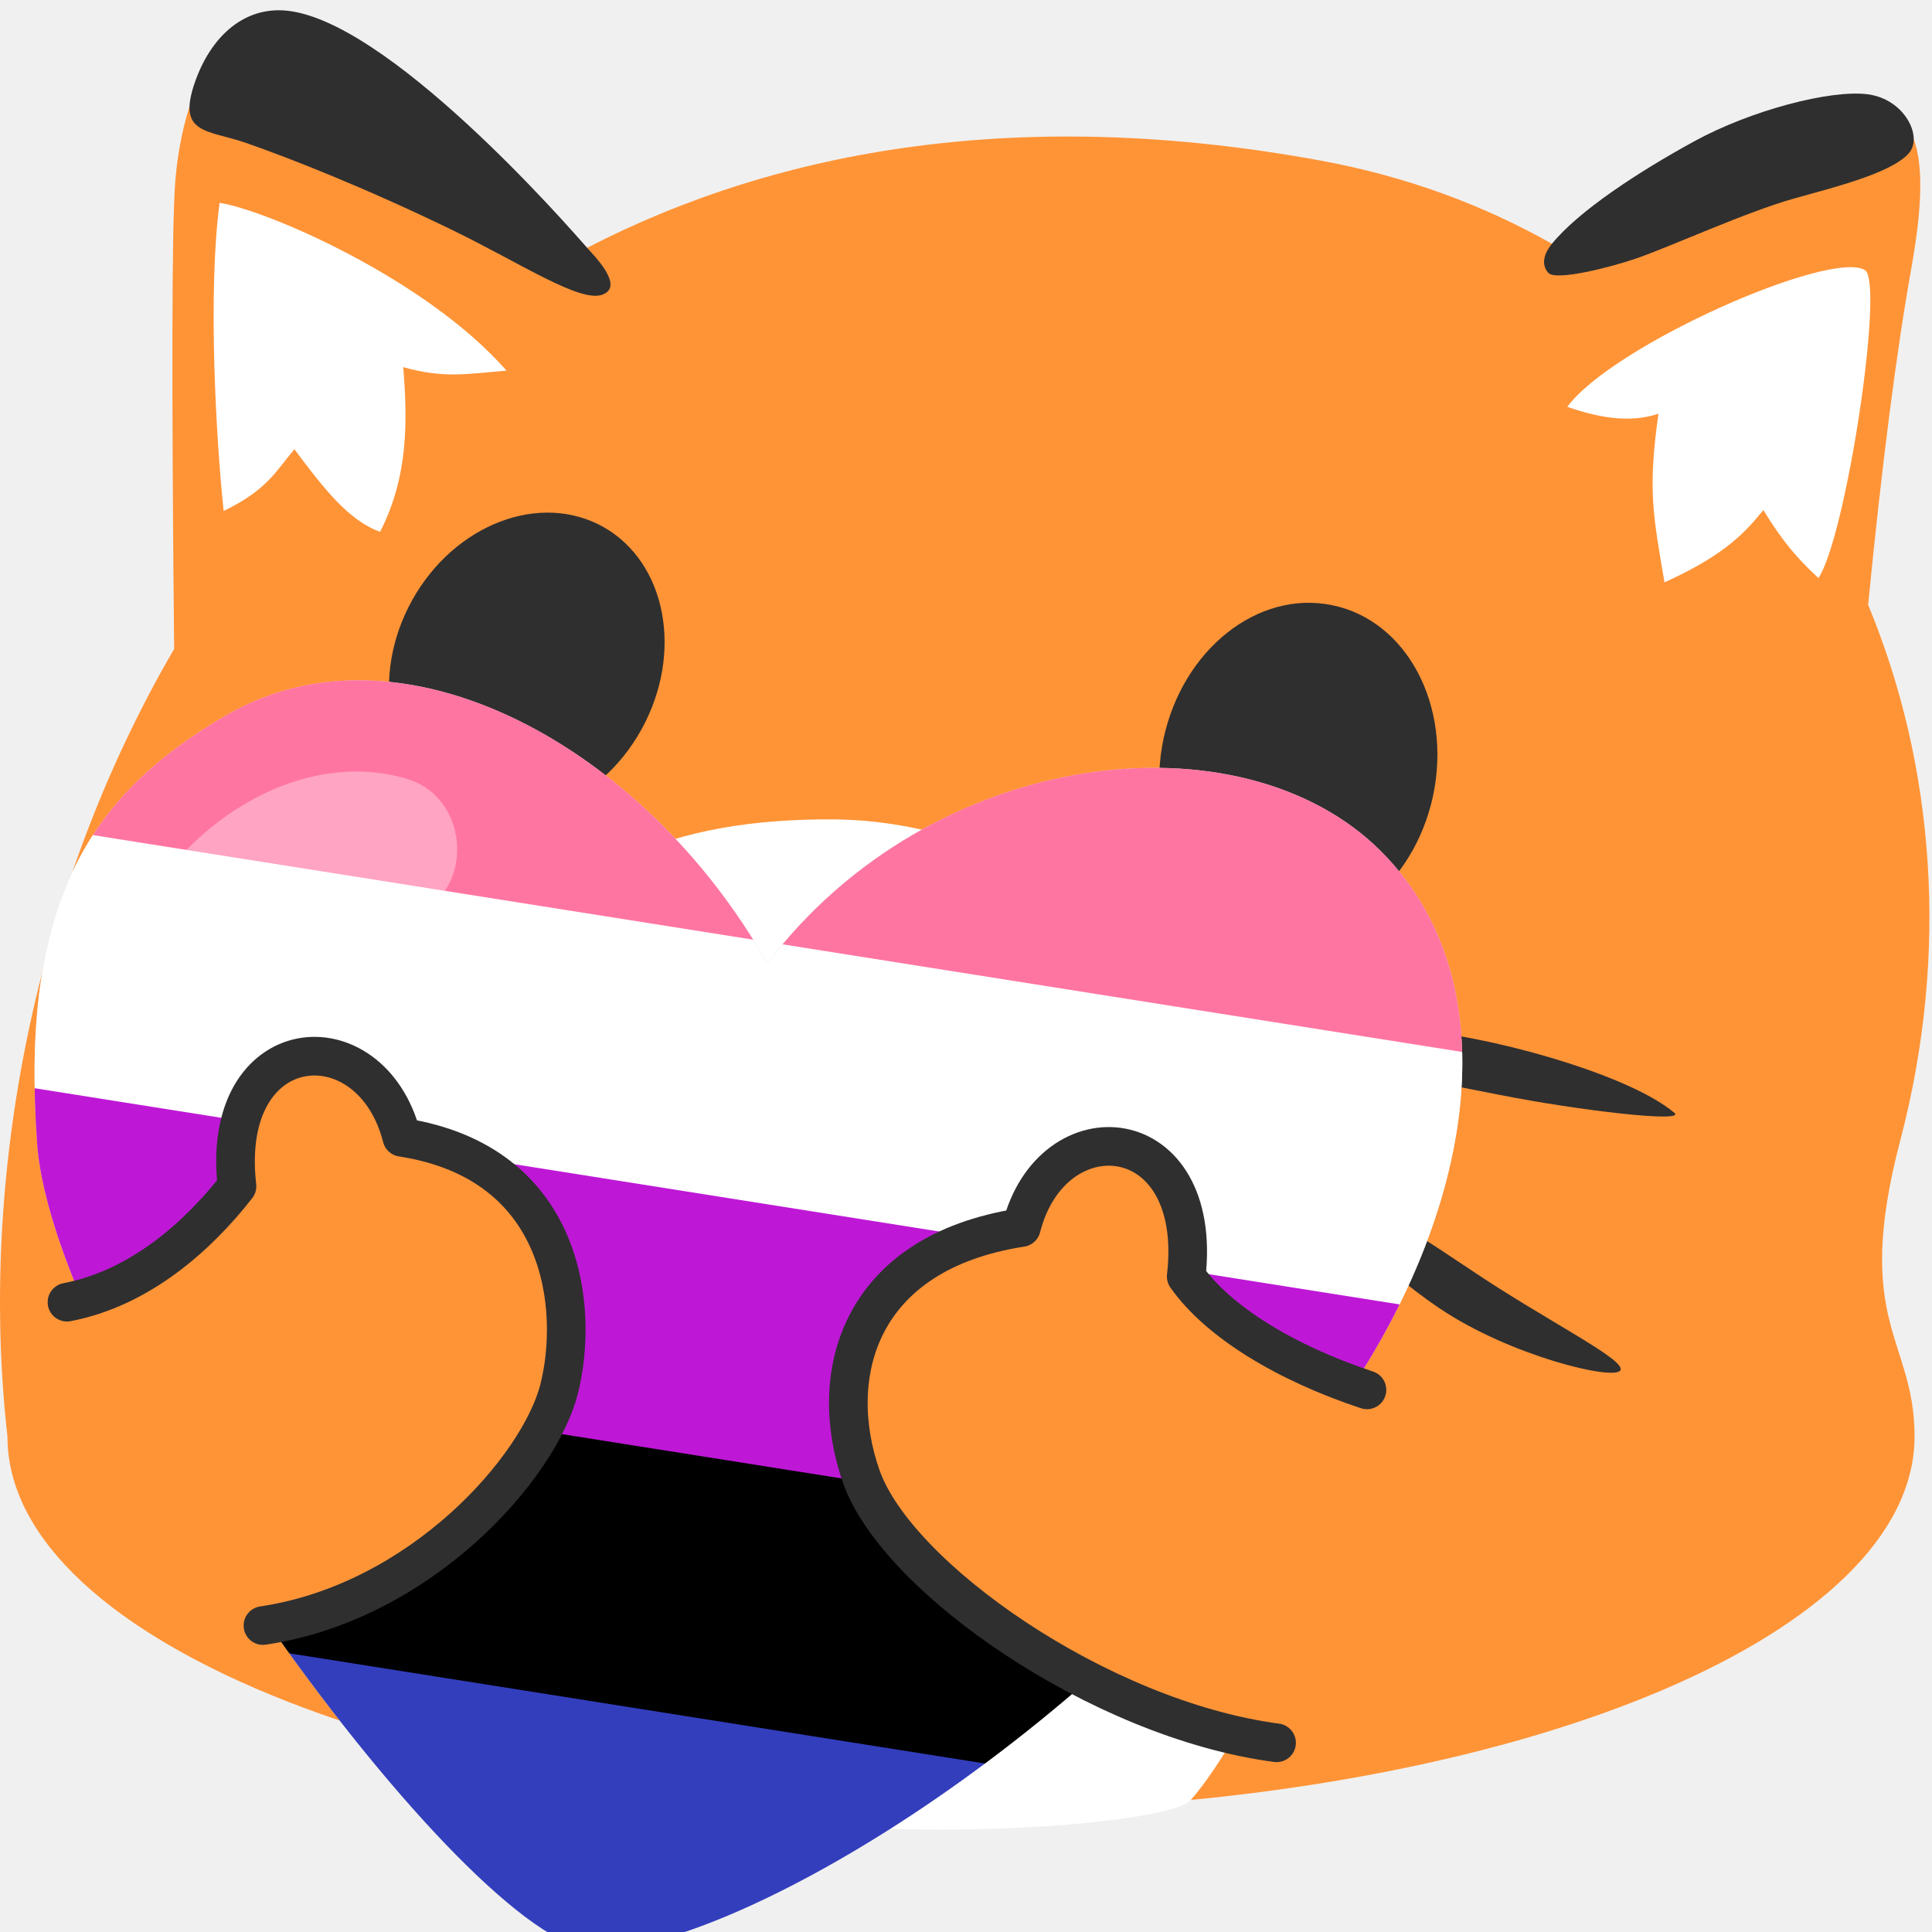
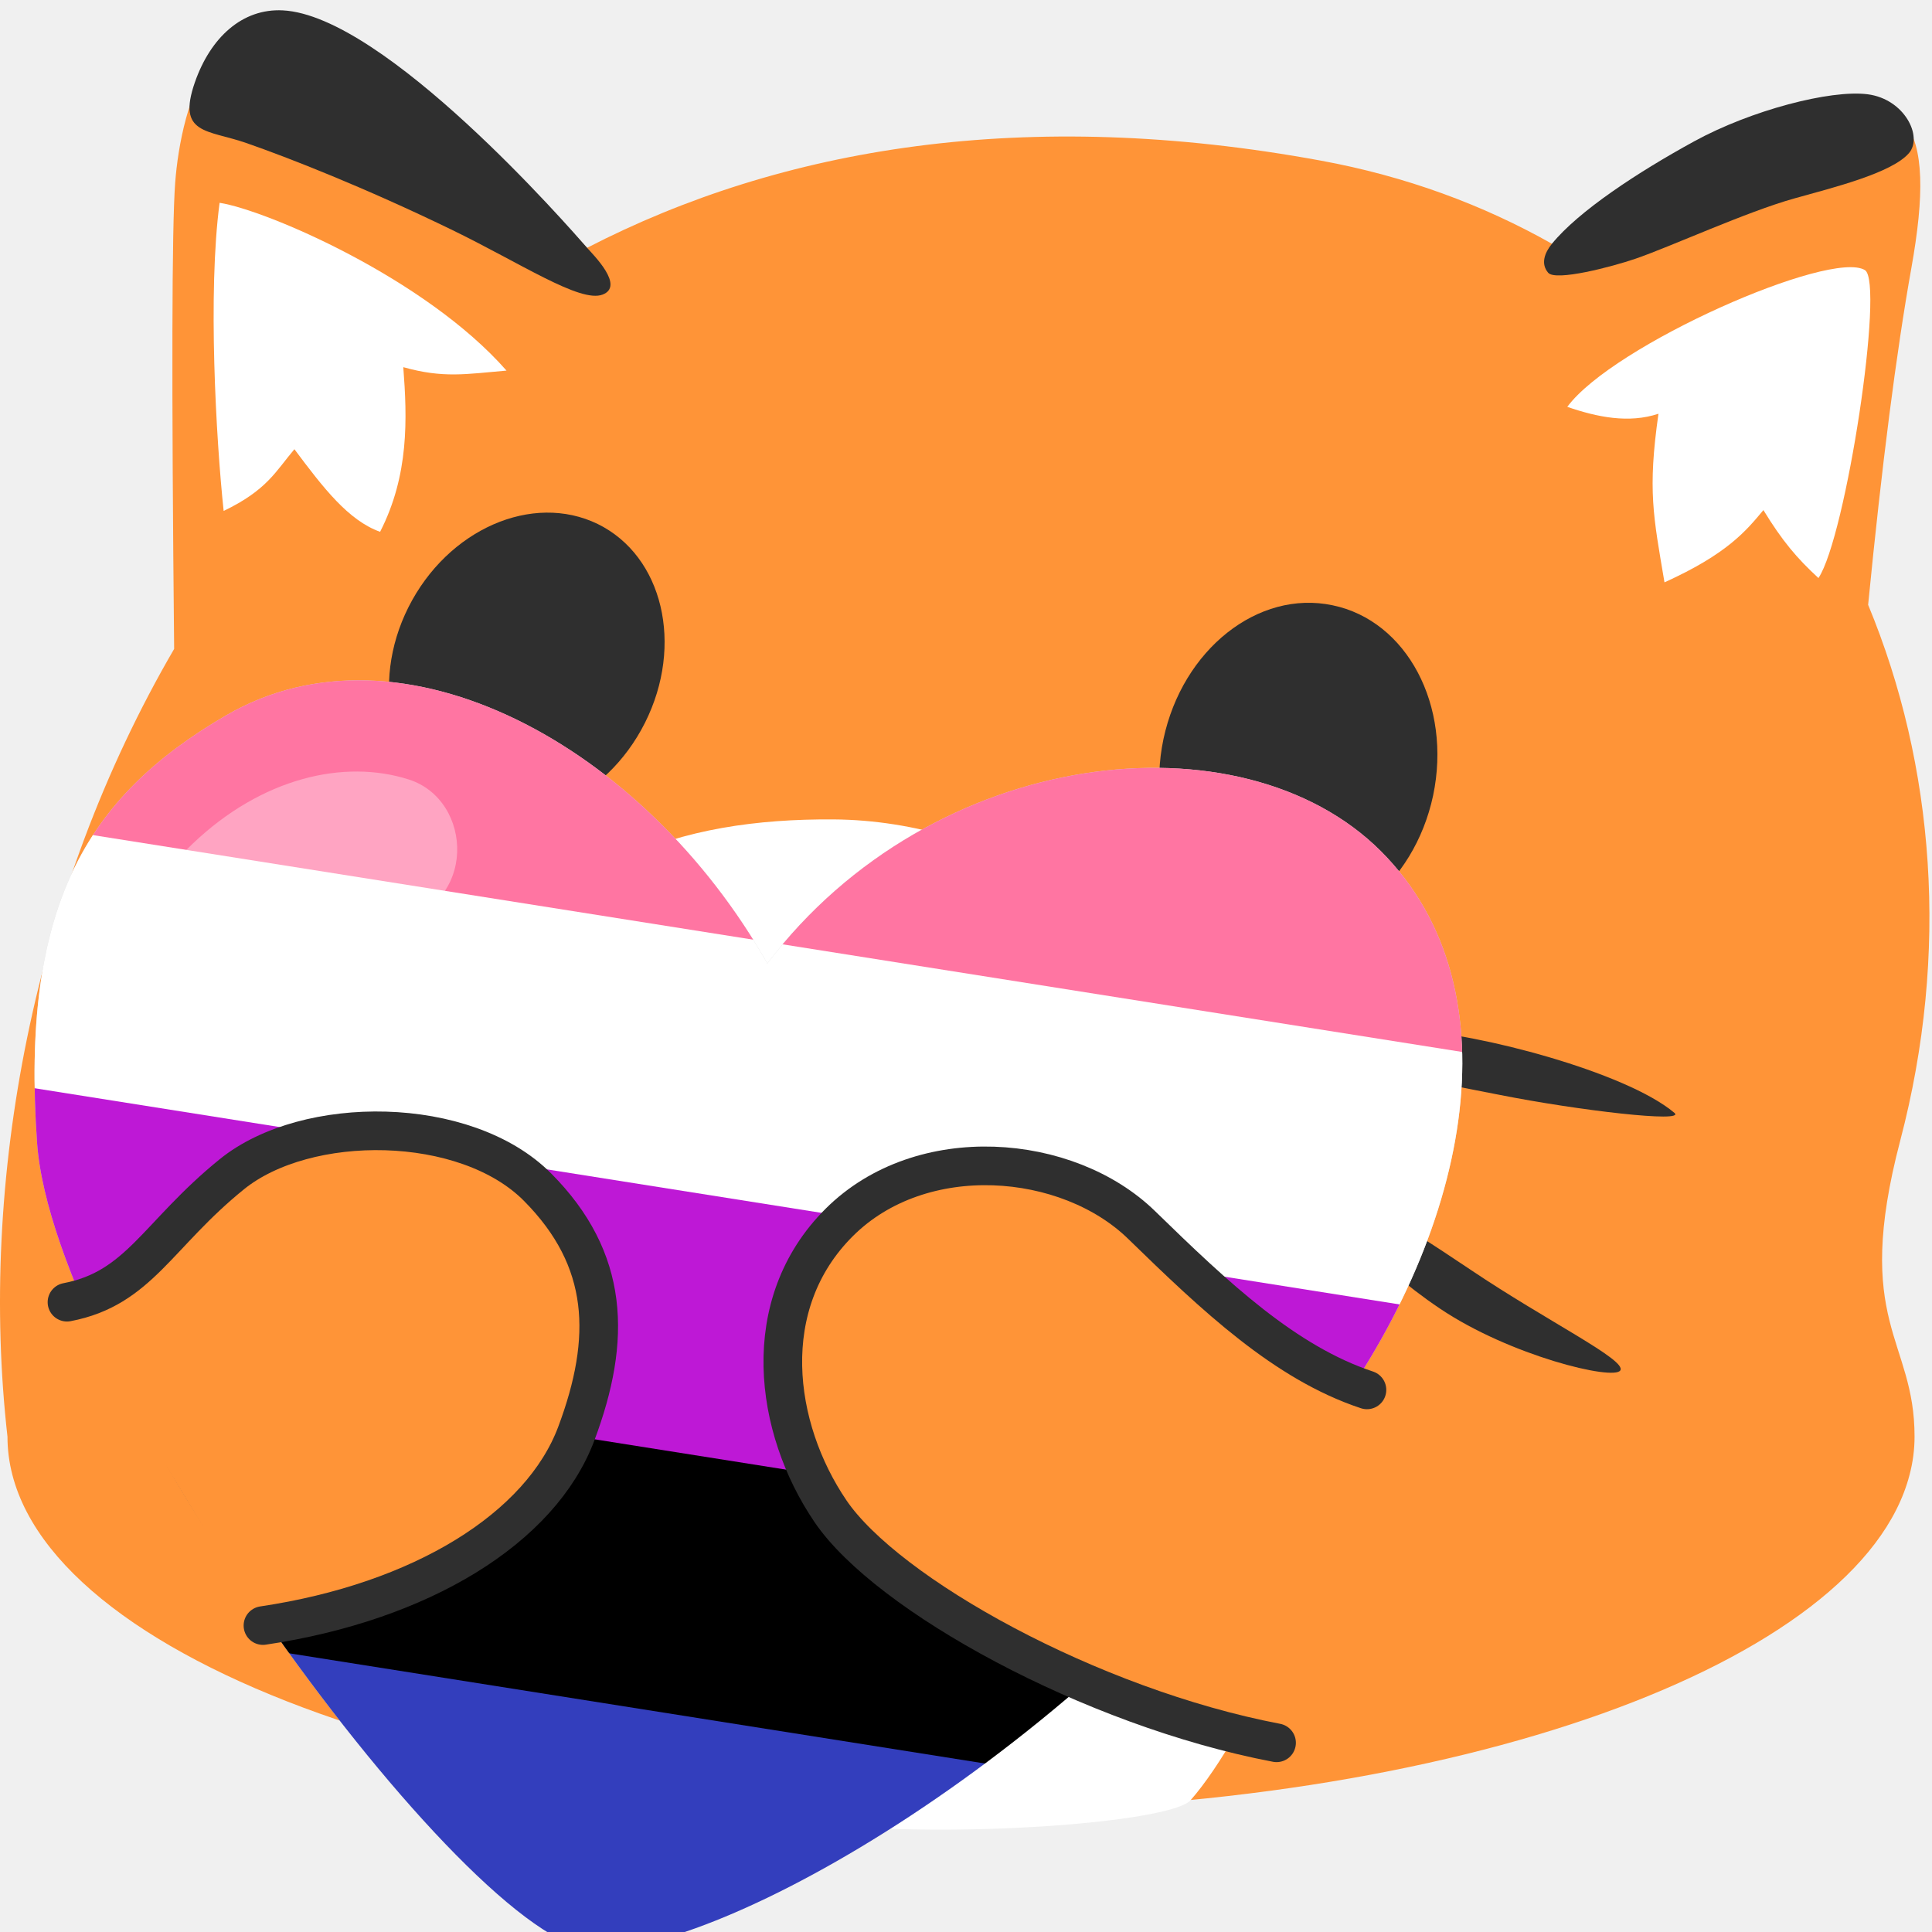
<svg xmlns="http://www.w3.org/2000/svg" width="128px" height="128px" viewBox="0 0 750 750" style="shape-rendering: geometricPrecision">
  <g id="foxcat-genderfluid-heart">
    <g id="foxcatblob" transform="translate(0,8.508816)" fill="none">
      <g id="Body">
        <path id="body" fill="#ff9437" d="M227.907,87.691 C303.535,48.64 398.331,32.785 512.805,53.856 C545.561,59.865 575.596,70.937 602.463,86.121 C630.355,64.247 659.534,48.037 690,37.491 C742,19.491 752,39.491 742,95.491 C736.144,128.284 730.546,171.877 725.204,226.273 C751.04,288.613 756.818,361.338 737.696,434.165 C718.989,505.308 743.284,511.074 743.226,549.205 C743.226,554.207 742.578,559.15 741.284,564.034 C722.342,637.236 564.748,694.491 373.093,694.491 C168.614,694.491 2.902,629.41 2.902,549.205 C-8.3,450.296 12.857,337.343 67.602,243.405 C66.574,140.127 66.707,79.822 68,62.491 C70.162,33.524 84,-23.509 137,10.491 C169.904,31.599 200.206,57.333 227.907,87.691 Z" />
        <path id="stomach-floof" fill="white" d="m 130.764,508.453 c 14.299,6.367 21.31,11.98 32.57,26.136 -13.297,-33.305 -14.393,-89.969 13.681,-144.854 32.913,-64.345 87.574,-80.551 146.506,-80.15 62.914,0.428 128.613,39.441 152.426,104.493 24.409,66.679 20.551,124.35 -0.489,142.28 21.226,-5.446 25.183,-7.569 38.938,-8.014 2.894,46.543 -29.825,116.329 -52.21,141.991 -6.785,7.779 -78.321,14.257 -134.308,10.153 -55.987,-4.103 -156.123,-20.307 -161.521,-30.73 -27.187,-52.497 -31.142,-104.123 -35.594,-161.305 z" />
        <path id="ear-floof-right" fill="white" d="m 86.821,189.842 c -2.952,-27.83 -6.196,-84.866 -1.572,-119.62 17.738,2.73 79.763,29.115 111.38,65.136 -15.75,1.353 -24.507,3.039 -40.071,-1.336 1.527,19.895 2.275,41.883 -9.003,63.919 -12.299,-4.394 -22.025,-17.019 -33.268,-32.068 -7.346,8.682 -10.584,15.833 -27.467,23.969 z" />
        <path id="ear-floof-left" fill="white" d="m 608.417,149.437 c 17.698,-24.043 102.243,-61.188 115.539,-53.095 7.68,4.675 -7.346,103.518 -18.032,119.546 -8.348,-7.68 -14.025,-14.359 -21.371,-26.38 -6.679,8.014 -14.025,17.03 -38.402,28.05 -4.341,-25.712 -6.578,-35.686 -2.337,-65.45 -11.539,3.824 -23.709,1.336 -35.396,-2.671 z" />
        <path id="ear-contour-right" fill="#2f2f2f" d="m 75.639,23.485 c -7.058,20.313 4.963,18.308 19.906,23.5 16.509,5.736 45.949,17.284 79.498,33.544 27.215,13.19 50.146,28.648 58.873,25.324 8.727,-3.324 -3.66,-15.471 -6.01,-18.162 C 220.881,79.646 149.297,-2.467 109.773,-4.484 94.005,-5.288 81.681,6.097 75.639,23.485 Z" />
        <path id="ear-contour-left" fill="#2f2f2f" d="m 600.991,97.362 c 2.929,3.431 24.868,-2.333 33.884,-5.427 13.65,-4.683 43.157,-18.233 61.621,-23.394 15.205,-4.25 37.864,-9.849 44.556,-17.605 5.516,-6.394 -1.717,-21.053 -16.119,-22.859 -14.402,-1.805 -45.166,6.196 -67.21,18.255 -22.043,12.059 -44.972,27.148 -55.26,39.789 -2.905,3.569 -4.401,7.81 -1.472,11.241 z" />
      </g>
      <g id="eyes" transform="translate(33,190.4912)">
        <path id="left-eye" d="m 523.331,109.834 c -7.4,34.708 -36.728,57.983 -65.513,51.959 -28.989,-6.093 -46.436,-39.157 -39.172,-73.865 7.4,-34.776 36.728,-58.051 65.649,-51.959 28.853,5.956 46.368,38.952 39.036,73.865 z" style="fill:#2f2f2f" />
        <path id="right-eye" d="M 125.552,36.727 C 140.801,6.428 173.708,-7.921 199.056,4.426 224.338,16.839 232.565,51.342 217.382,81.574 202.2,111.806 169.36,126.222 144.012,113.809 118.73,101.395 110.437,66.825 125.552,36.727 Z" style="fill:#2f2f2f" />
      </g>
      <g id="whiskers" transform="translate(33,190.4912)">
        <g transform="translate(0.391648,152.6595)" style="fill:#2f2f2f">
          <path id="Right-bottom-wisker" d="m 483.608,112.341 c 2.536,-3.92 24.188,8.94 54,29 29.812,20.06 60.606,34.972 58,39 -2.606,4.028 -42.805,-5.701 -70,-24 -27.195,-18.299 -44.536,-40.08 -42,-44 z" />
          <path id="Right-top-wisker" d="m 491.608,57.341 c -2,-6 -2,-10 23,-9 25,1 83,16 102,32 4.699,3.957 -37.129,-0.875 -68,-7 -30.871,-6.125 -55,-10 -57,-16 z" />
          <path id="Left-bottom-wisker" d="m 117.608,60.341 c -19,21 -52,36 -84,53 -32,17 -49.439,8.263 -14,-13 35.439,-21.263 84,-43 98,-40 z" />
          <path id="Left-top-wisker" d="M 122.608,0.341 C 69.608,-1.659 15.608,5.341 6.608,16.341 c 0,3.438 103,3 116,0 13,-3 8.636,-15.674 0,-16 z" />
        </g>
      </g>
      <g id="mouth" transform="translate(33,190.4912)">
        <path d="m 196,176 c 13.333,47.333 23,71.333 29,72 6,0.667 26.667,-18 62,-56 27.333,46 43.667,71.333 49,76 5.333,4.667 28,-15.667 68,-61" style="stroke:#2f2f2f;stroke-width:30;stroke-linecap:round;stroke-linejoin:round" />
      </g>
      <g>
        <g transform="translate(13 255)">
          <defs>
            <path d="M523.079 66.934c54.087 54.088 33.802 149.947-23.638 225.507C403 420 266 495 217.379 493.369c-48.621-1.631-209.603-222.173-215.99-313.27C-5 89 20 46 74.858 14.147 142.991-25.411 237 26 284.876 110.508 349 26 468.99 12.847 523.079 66.934z" id="a" />
          </defs>
          <mask id="b" fill="#fff">
            <use href="#a" />
          </mask>
          <use fill="#D8D8D8" href="#a" />
          <g fill-rule="nonzero" mask="url(#b)">
            <path fill="#333EBD" d="M-123.103-64.33L704.58 66.761l-78.687 496.807-827.682-131.092z" />
            <path fill="#000" d="M-123.103-64.33L704.58 66.761l-62.95 397.445-827.682-131.092z" />
            <path fill="#BE18D6" d="M-123.103-64.33L704.58 66.761l-47.212 298.084-827.683-131.092z" />
            <path fill="#FFF" d="M-123.103-64.33L704.58 66.761l-31.475 198.722-827.682-131.092z" />
            <path fill="#FF75A2" d="M-123.103-64.33L704.58 66.761l-15.737 99.36L-138.84 35.032z" />
          </g>
        </g>
        <path d="M74.715 319.095c-27.016 25.776-34 56-25 79s44 23 52-3 18-38 51-45 31-48 6-56-56.985-.776-84 25z" fill-opacity=".34" fill="#FFF" />
      </g>
      <g>
-         <path id="right-arm" fill="#ff9437" stroke="#2f2f2f" stroke-width="15" stroke-linecap="round" stroke-linejoin="round" d="m 26,497 c 28,-5.333 50.638,-25.317 66,-45 -7,-61 52,-66 64,-19 63.802,9.861 68.785,67.112 61.059,97.66 -7.726,30.548 -53.617,82.745 -114.981,91.87" />
-         <path id="left-arm" fill="#ff9437" stroke="#2f2f2f" stroke-width="15" stroke-linecap="round" stroke-linejoin="round" d="m 530.651,531.043 c -31.778,-10.528 -57.873,-26.529 -70.162,-44.029 7,-61 -52,-66 -64,-19 -63.802,9.861 -75.802,57.929 -62.099,96.783 13.704,38.854 92.247,94.121 161.167,103.247" />
+         <path id="right-arm" fill="#ff9437" stroke="#2f2f2f" stroke-width="15" stroke-linecap="round" stroke-linejoin="round" d="m 26,497 c 28,-5.333 35.081,-26.258 64,-49.667 28.919,-23.409 90.773,-23.093 118.676,5.004 27.903,28.098 28.852,58.816 15.051,95.66 -13.801,36.844 -60.285,65.408 -121.648,74.534" />
+         <path id="left-arm" fill="#ff9437" stroke="#2f2f2f" stroke-width="15" stroke-linecap="round" stroke-linejoin="round" d="m 530.651,531.043 c -31.778,-10.528 -58.849,-36.117 -87.498,-64.032 -28.649,-27.915 -85.442,-32.761 -117.343,-0.997 -31.901,31.764 -25.384,79.793 -3.422,112.119 21.962,32.326 100.915,76.118 173.169,89.911" />
      </g>
    </g>
  </g>
</svg>
